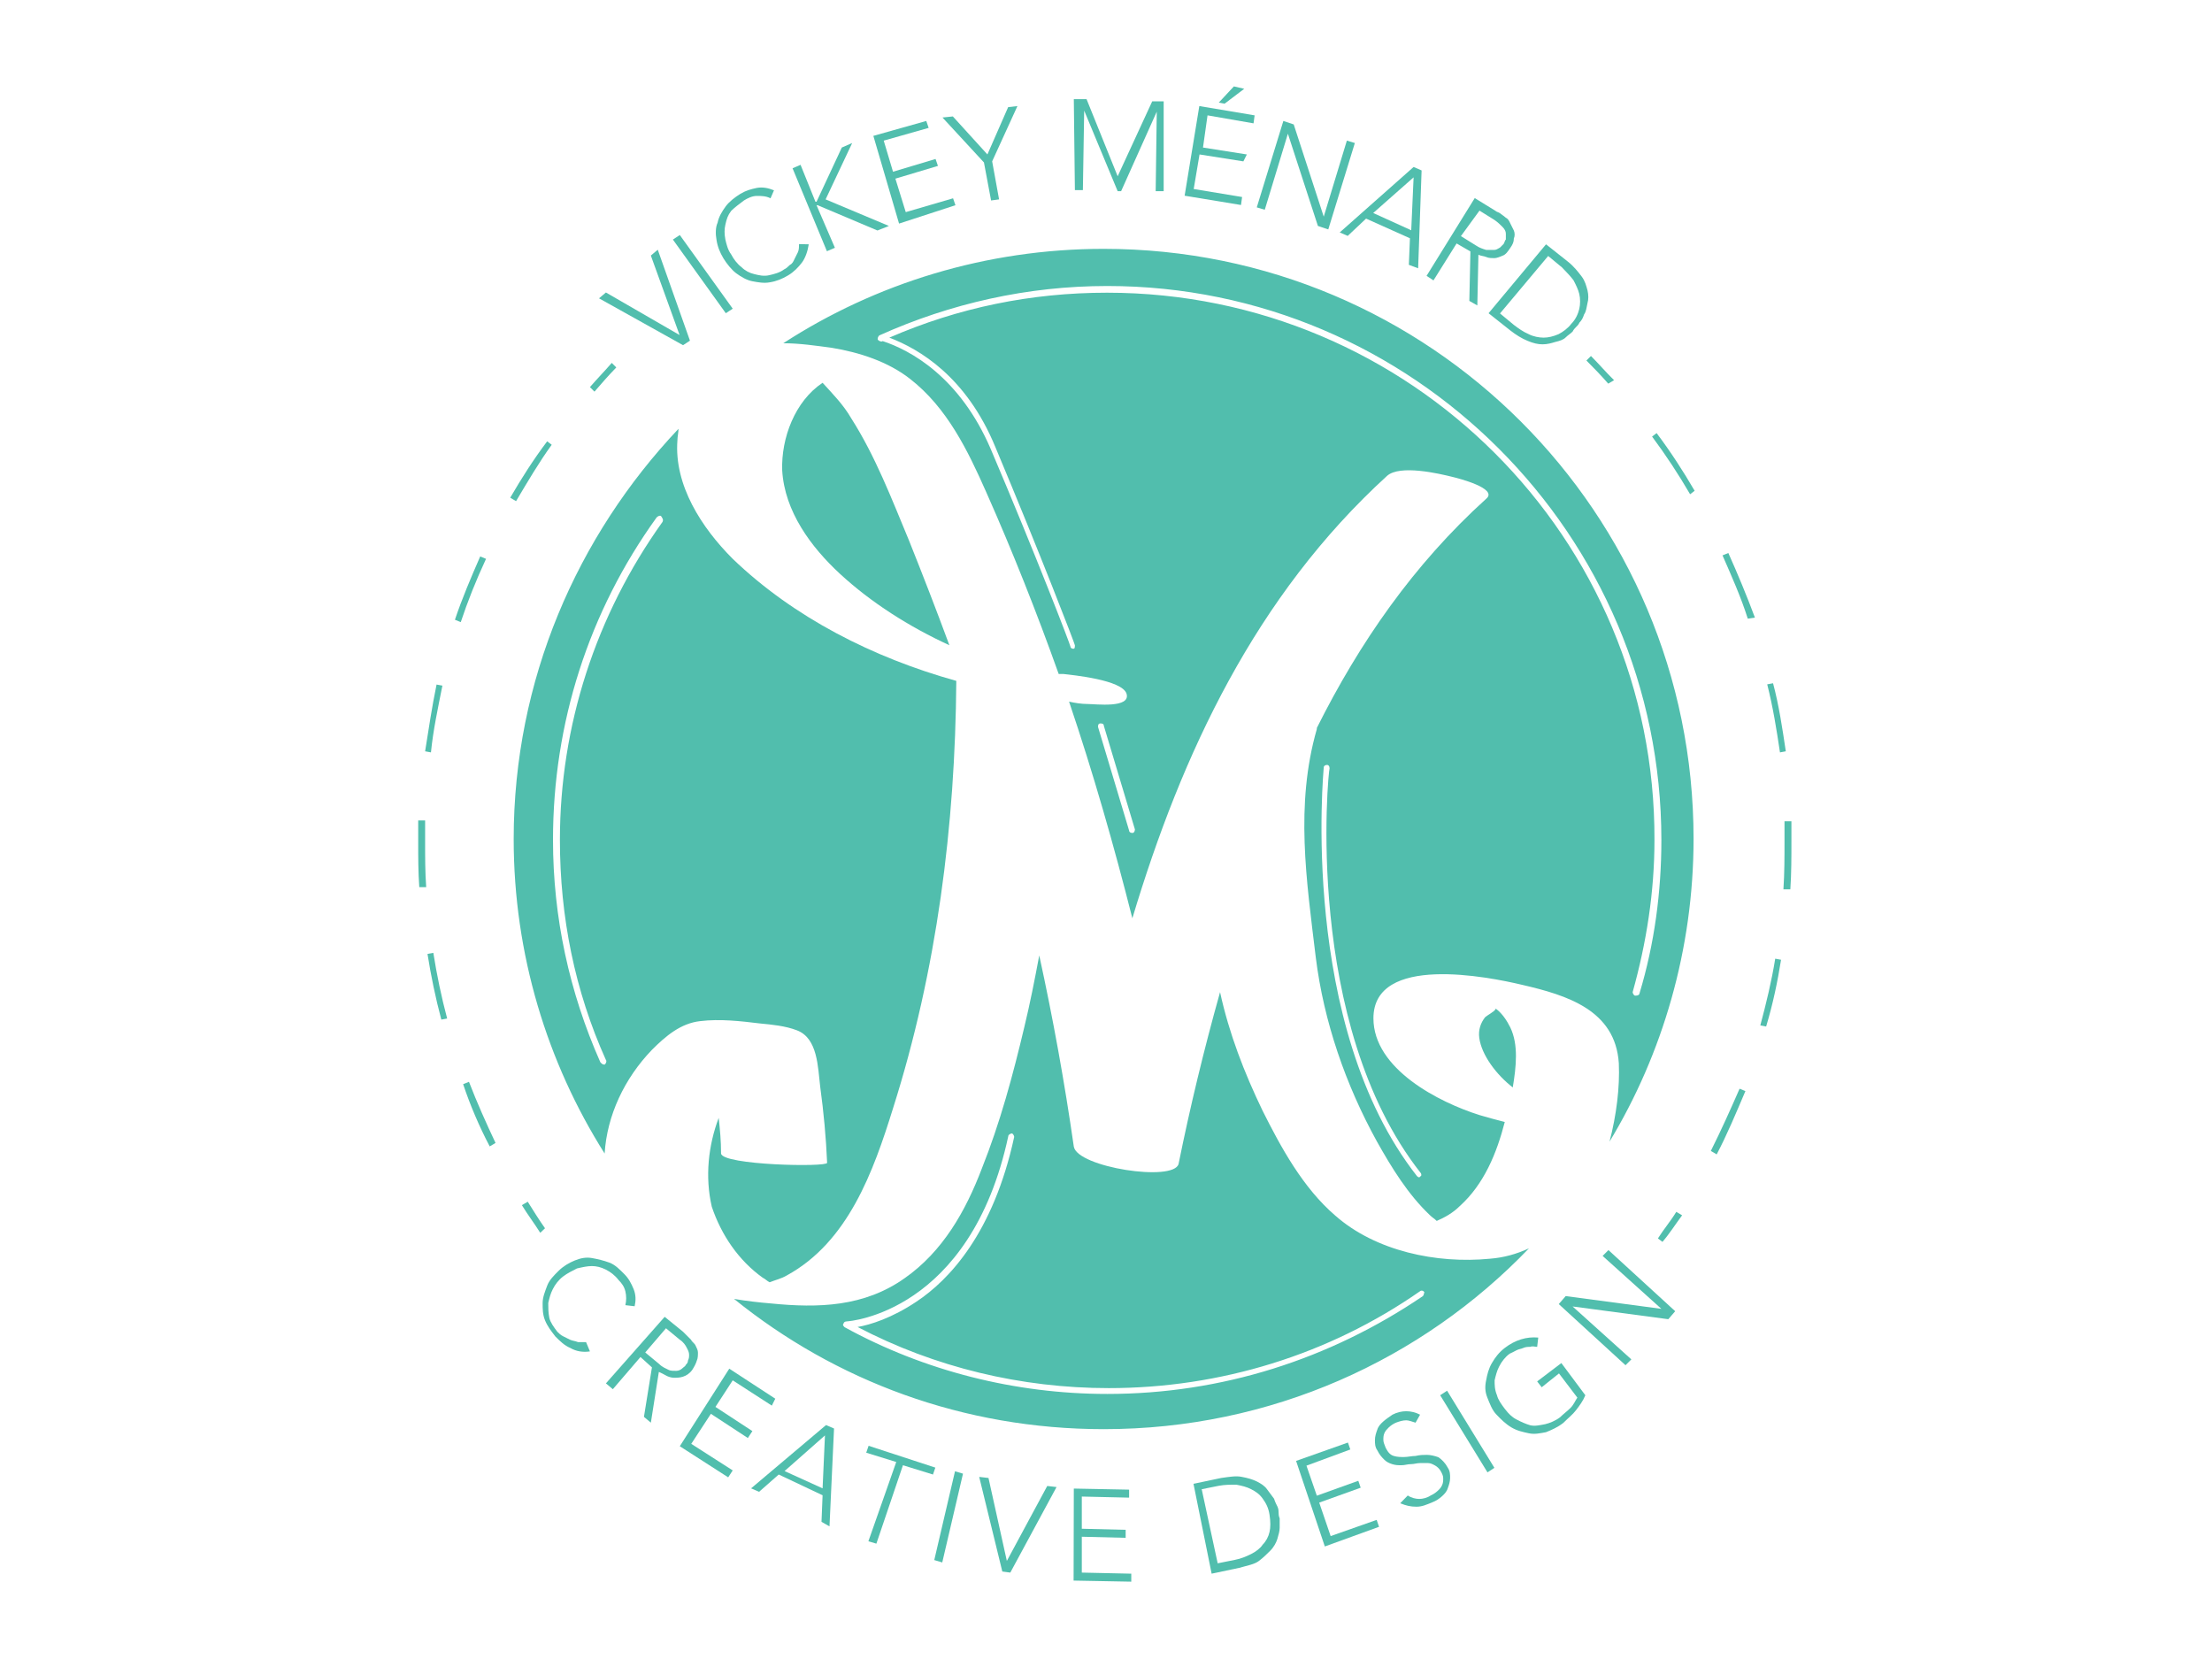
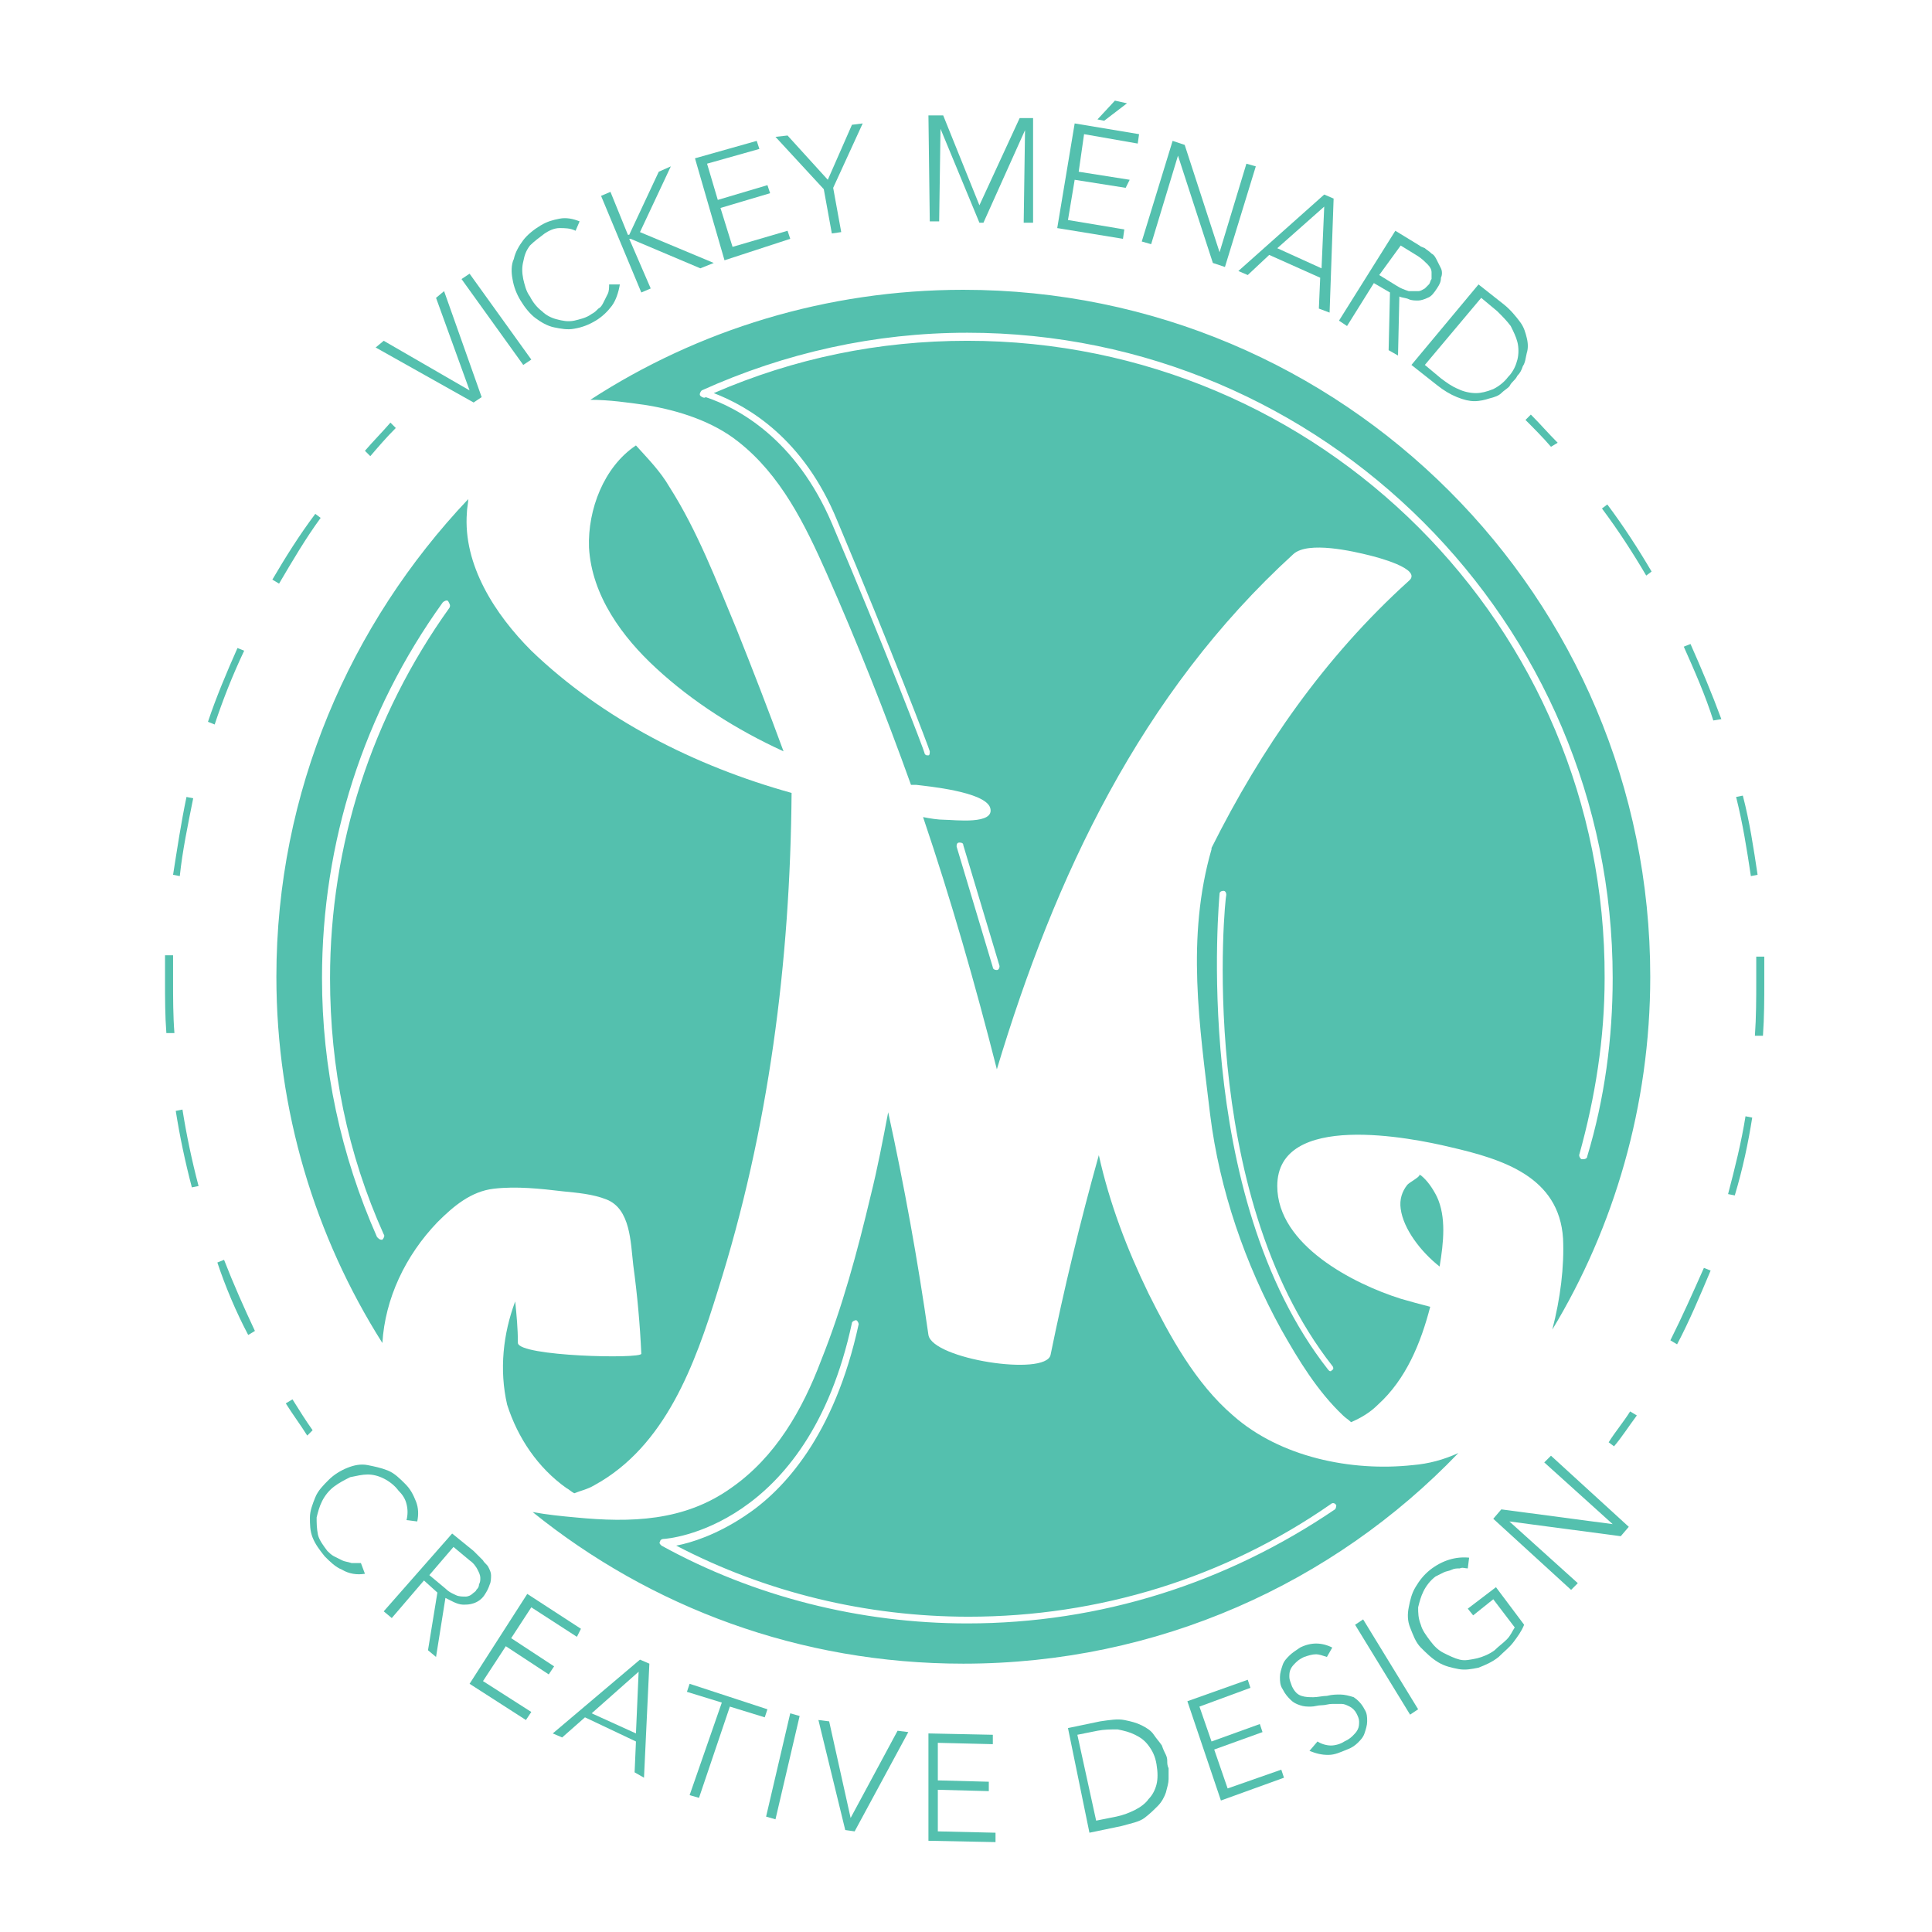
- <svg xmlns="http://www.w3.org/2000/svg" version="1.1" id="Layer_1" x="0px" y="0px" viewBox="0 0 1024 768" enable-background="new 0 0 1024 768" xml:space="preserve">
+ <svg xmlns="http://www.w3.org/2000/svg" version="1.1" id="Layer_1" x="0px" y="0px" viewBox="0 0 144 144" enable-background="new 0 0 144 144" xml:space="preserve">
  <g>
-     <path fill="#51BEAD" d="M784,388.3c0-150.9-122.1-273.1-273.1-273.1c-54.4,0-105.6,16-148.3,43.7c7.5,0,14.9,1.1,22.4,2.1   c12.8,2.1,26.1,6.4,36.3,14.4c17.1,13.3,26.7,33.1,35.2,52.3c12.3,27.7,23.5,56,33.6,84.3c0.5,0,1.6,0,2.1,0   c4.3,0.5,27.2,2.7,29.3,9.1c2.1,6.9-14.4,4.8-18.1,4.8c-2.7,0-5.9-0.5-8.5-1.1c11.2,33.1,20.8,66.7,29.3,100.3   c22.9-76.3,57.1-149.3,117.9-204.8c5.9-5.3,24-1.1,30.4,0.5c2.1,0.5,21.3,5.3,15.5,10.1c-33.6,30.4-58.7,66.7-78.4,106.1v0.5   c-10.1,35.2-4.8,69.9-0.5,105.6c3.7,29.9,13.9,59.2,28.3,85.3c6.9,12.3,14.4,24.5,24.5,34.1c1.1,1.1,2.1,1.6,3.2,2.7   c3.7-1.6,7.5-3.7,10.7-6.9c11.2-10.1,17.1-24.5,20.8-38.9c-4.3-1.1-8-2.1-11.7-3.2c-18.7-5.9-49.1-21.3-49.1-44.8   c0-29.9,53.3-19.2,68.8-15.5c20.8,4.8,43.2,11.7,44.8,36.3c0.5,11.2-1.1,24-4.3,36.3C769.6,488,784,439.5,784,388.3z M657.6,542.9   c0.5,0.5,0.5,1.6,0,1.6l-0.5,0.5c-0.5,0-0.5,0-1.1-0.5c-54.9-69.9-43.2-188.3-43.2-189.3c0-0.5,0.5-1.1,1.6-1.1   c0.5,0,1.1,0.5,1.1,1.6C614.9,356.8,603.2,473.6,657.6,542.9z M524.3,385.6C524.3,385.6,523.7,385.6,524.3,385.6   c-1.1,0-1.6-0.5-1.6-1.1l-14.4-48c0-0.5,0-1.6,1.1-1.6c0.5,0,1.6,0,1.6,1.1l14.4,48C525.3,385.1,524.8,385.6,524.3,385.6z    M512.5,135.5c-35.2,0-68.8,6.9-100.8,20.8c13.9,5.3,35.7,18.1,49.1,50.7c21.3,50.7,36.8,91.2,36.8,91.7s0,1.6-0.5,1.6h-0.5   c-0.5,0-1.1-0.5-1.1-1.1S480,258.1,458.7,208c-14.4-33.6-37.3-45.9-50.1-50.1l0,0c-0.5,0.5-1.6,0-2.1-0.5c-0.5-0.5,0-1.6,0.5-2.1   c33.1-14.9,68.8-22.9,105.6-22.9c141.3,0,256.5,115.2,256.5,256.5c0,24-3.2,48-10.1,70.9c0,0.5-0.5,1.1-1.6,1.1h-0.5   c-0.5,0-1.1-1.1-1.1-1.6c6.4-22.9,10.1-46.4,10.1-70.4C766.4,249.1,652.8,135.5,512.5,135.5z" />
-     <path fill="#51BEAD" d="M353.1,591.5c1.1,0.5,2.1,1.6,3.2,2.1c2.7-1.1,5.3-1.6,8-3.2c28.3-15.5,40-48,49.1-77.3   c20.3-64,28.8-130.7,29.3-197.9c-38.4-10.7-75.2-29.3-103.5-56.5c-14.4-14.4-27.2-34.1-25.6-54.9c0-1.6,0.5-3.7,0.5-5.3   c-46.9,49.6-76.3,116.3-76.3,189.9c0,53.3,15.5,103.5,42.1,145.6c1.1-17.6,9.1-34.7,21.9-48c6.4-6.4,13.3-12.3,22.4-13.3   c9.1-1.1,18.7,0,27.7,1.1c5.3,0.5,11.7,1.1,17.1,3.2c9.6,3.7,9.6,17.1,10.7,26.1c1.6,11.7,2.7,23.5,3.2,35.2   c0,2.1-48.5,1.1-49.1-4.3c0-5.9-0.5-11.2-1.1-16.5c-4.8,12.8-6.4,27.2-3.2,41.1C333.9,571.7,341.9,583.5,353.1,591.5z M306.7,241.6   c-30.9,43.2-47.5,94.4-47.5,147.2c0,35.7,6.9,69.9,21.3,101.9c0.5,0.5,0,1.6-0.5,2.1h-0.5c-0.5,0-1.1-0.5-1.6-1.1   c-14.4-32.5-21.9-67.2-21.9-102.9c0-53.9,16.5-105.6,48-149.3c0.5-0.5,1.6-1.1,2.1-0.5C306.7,240,307.2,240.5,306.7,241.6z" />
-     <path fill="#51BEAD" d="M692.8,467.2c-0.5,0-0.5-0.5-0.5-0.5l0,0c0,0,0,0,0,0.5c-0.5,1.1-3.7,2.7-4.8,3.7c-2.1,2.7-3.2,5.9-2.7,9.6   c1.1,8,8,17.1,15.5,22.9c1.6-9.6,2.7-19.7-1.1-27.7C697.6,472.5,695.5,469.3,692.8,467.2z" />
-     <path fill="#51BEAD" d="M388.8,265.6c14.4,13.3,32,24.5,50.7,33.1c-5.9-16-12.3-32.5-18.7-48.5c-8-19.2-15.5-38.9-26.7-56.5   c-3.7-6.4-8.5-11.2-13.3-16.5c-12.8,8.5-19.2,25.6-18.7,40.5C363.2,236.8,375.5,253.3,388.8,265.6z" />
-     <path fill="#51BEAD" d="M618.1,562.7c-14.9-12.8-25.1-31.5-33.6-48.5c-8.5-17.6-15.5-35.7-19.7-54.9c-7.5,26.7-13.9,53.3-19.2,79.5   c-2.1,8.5-46.9,1.6-48.5-8c-4.3-29.9-9.6-59.2-16-88.5c-2.1,11.2-4.3,22.4-6.9,33.1c-5.3,22.4-11.2,44.3-19.7,65.6   c-7.5,19.7-18.1,38.4-35.7,50.7c-18.7,13.3-40,13.9-61.9,11.7c-5.9-0.5-11.2-1.1-17.1-2.1c46.9,37.9,106.1,60.3,171.2,60.3   c77.3,0,147.2-32,196.8-83.7c-5.9,2.7-11.7,4.3-18.1,4.8C665.1,585.1,636.8,579.2,618.1,562.7z M658.7,600   c-43.2,29.3-93.3,45.3-146.1,45.3c-42.7,0-84.8-10.7-121.6-30.9c-0.5-0.5-1.1-1.1-0.5-1.6c0-0.5,0.5-1.1,1.6-1.1   c0.5,0,57.1-3.7,74.7-85.9c0-0.5,1.1-1.1,1.6-1.1s1.1,1.1,1.1,1.6c-9.6,44.3-29.9,66.1-45.3,76.3c-11.2,7.5-21.3,10.7-27.2,11.7   c35.7,18.7,75.7,28.3,116.3,28.3c51.7,0,101.9-15.5,144-44.8c0.5-0.5,1.6-0.5,2.1,0.5C659.2,598.4,659.2,599.5,658.7,600z" />
+     <path fill="#54C0AE" d="M123,72.8c0-28.3-22.9-51.2-51.2-51.2c-10.2,0-19.8,3-27.8,8.2c1.4,0,2.8,0.2,4.2,0.4   c2.4,0.4,4.9,1.2,6.8,2.7c3.2,2.5,5,6.2,6.6,9.8c2.3,5.2,4.4,10.5,6.3,15.8c0.1,0,0.3,0,0.4,0c0.8,0.1,5.1,0.5,5.5,1.7   c0.4,1.3-2.7,0.9-3.4,0.9c-0.5,0-1.1-0.1-1.6-0.2c2.1,6.2,3.9,12.5,5.5,18.8C78.6,65.4,85,51.7,96.4,41.3c1.1-1,4.5-0.2,5.7,0.1   c0.4,0.1,4,1,2.9,1.9c-6.3,5.7-11,12.5-14.7,19.9c0,0,0,0.1,0,0.1c-1.9,6.6-0.9,13.1-0.1,19.8c0.7,5.6,2.6,11.1,5.3,16   c1.3,2.3,2.7,4.6,4.6,6.4c0.2,0.2,0.4,0.3,0.6,0.5c0.7-0.3,1.4-0.7,2-1.3c2.1-1.9,3.2-4.6,3.9-7.3c-0.8-0.2-1.5-0.4-2.2-0.6   c-3.5-1.1-9.2-4-9.2-8.4c0-5.6,10-3.6,12.9-2.9c3.9,0.9,8.1,2.2,8.4,6.8c0.1,2.1-0.2,4.5-0.8,6.8C120.3,91.5,123,82.4,123,72.8z    M99.3,101.8c0.1,0.1,0.1,0.3,0,0.3c0,0-0.1,0.1-0.1,0.1c-0.1,0-0.1,0-0.2-0.1C88.7,89,90.9,66.8,90.9,66.6c0-0.1,0.1-0.2,0.3-0.2   c0.1,0,0.2,0.1,0.2,0.3C91.3,66.9,89.1,88.8,99.3,101.8z M74.3,72.3C74.3,72.3,74.2,72.3,74.3,72.3c-0.2,0-0.3-0.1-0.3-0.2l-2.7-9   c0-0.1,0-0.3,0.2-0.3c0.1,0,0.3,0,0.3,0.2l2.7,9C74.5,72.2,74.4,72.3,74.3,72.3z M72.1,25.4c-6.6,0-12.9,1.3-18.9,3.9   c2.6,1,6.7,3.4,9.2,9.5c4,9.5,6.9,17.1,6.9,17.2c0,0.1,0,0.3-0.1,0.3c0,0-0.1,0-0.1,0c-0.1,0-0.2-0.1-0.2-0.2   c0-0.1-2.9-7.7-6.9-17.1c-2.7-6.3-7-8.6-9.4-9.4c0,0,0,0,0,0c-0.1,0.1-0.3,0-0.4-0.1c-0.1-0.1,0-0.3,0.1-0.4   c6.2-2.8,12.9-4.3,19.8-4.3c26.5,0,48.1,21.6,48.1,48.1c0,4.5-0.6,9-1.9,13.3c0,0.1-0.1,0.2-0.3,0.2c0,0-0.1,0-0.1,0   c-0.1,0-0.2-0.2-0.2-0.3c1.2-4.3,1.9-8.7,1.9-13.2C119.7,46.7,98.4,25.4,72.1,25.4z" />
+     <path fill="#54C0AE" d="M42.2,110.9c0.2,0.1,0.4,0.3,0.6,0.4c0.5-0.2,1-0.3,1.5-0.6c5.3-2.9,7.5-9,9.2-14.5   c3.8-12,5.4-24.5,5.5-37.1c-7.2-2-14.1-5.5-19.4-10.6c-2.7-2.7-5.1-6.4-4.8-10.3c0-0.3,0.1-0.7,0.1-1C26.1,46.5,20.6,59,20.6,72.8   c0,10,2.9,19.4,7.9,27.3c0.2-3.3,1.7-6.5,4.1-9c1.2-1.2,2.5-2.3,4.2-2.5c1.7-0.2,3.5,0,5.2,0.2c1,0.1,2.2,0.2,3.2,0.6   c1.8,0.7,1.8,3.2,2,4.9c0.3,2.2,0.5,4.4,0.6,6.6c0,0.4-9.1,0.2-9.2-0.8c0-1.1-0.1-2.1-0.2-3.1c-0.9,2.4-1.2,5.1-0.6,7.7   C38.6,107.2,40.1,109.4,42.2,110.9z M33.5,45.3c-5.8,8.1-8.9,17.7-8.9,27.6c0,6.7,1.3,13.1,4,19.1c0.1,0.1,0,0.3-0.1,0.4   c0,0-0.1,0-0.1,0c-0.1,0-0.2-0.1-0.3-0.2c-2.7-6.1-4.1-12.6-4.1-19.3c0-10.1,3.1-19.8,9-28c0.1-0.1,0.3-0.2,0.4-0.1   C33.5,45,33.6,45.1,33.5,45.3z" />
+     <path fill="#54C0AE" d="M105.9,87.6c-0.1,0-0.1-0.1-0.1-0.1c0,0,0,0,0,0c0,0,0,0,0,0.1c-0.1,0.2-0.7,0.5-0.9,0.7   c-0.4,0.5-0.6,1.1-0.5,1.8c0.2,1.5,1.5,3.2,2.9,4.3c0.3-1.8,0.5-3.7-0.2-5.2C106.8,88.6,106.4,88,105.9,87.6z" />
+     <path fill="#54C0AE" d="M48.9,49.8c2.7,2.5,6,4.6,9.5,6.2c-1.1-3-2.3-6.1-3.5-9.1c-1.5-3.6-2.9-7.3-5-10.6   c-0.7-1.2-1.6-2.1-2.5-3.1c-2.4,1.6-3.6,4.8-3.5,7.6C44.1,44.4,46.4,47.5,48.9,49.8z" />
+     <path fill="#54C0AE" d="M91.9,105.5c-2.8-2.4-4.7-5.9-6.3-9.1c-1.6-3.3-2.9-6.7-3.7-10.3c-1.4,5-2.6,10-3.6,14.9   c-0.4,1.6-8.8,0.3-9.1-1.5c-0.8-5.6-1.8-11.1-3-16.6c-0.4,2.1-0.8,4.2-1.3,6.2c-1,4.2-2.1,8.3-3.7,12.3c-1.4,3.7-3.4,7.2-6.7,9.5   c-3.5,2.5-7.5,2.6-11.6,2.2c-1.1-0.1-2.1-0.2-3.2-0.4c8.8,7.1,19.9,11.3,32.1,11.3c14.5,0,27.6-6,36.9-15.7   c-1.1,0.5-2.2,0.8-3.4,0.9C100.7,109.7,95.4,108.6,91.9,105.5z M99.5,112.5C91.4,118,82,121,72.1,121c-8,0-15.9-2-22.8-5.8   c-0.1-0.1-0.2-0.2-0.1-0.3c0-0.1,0.1-0.2,0.3-0.2c0.1,0,10.7-0.7,14-16.1c0-0.1,0.2-0.2,0.3-0.2c0.1,0,0.2,0.2,0.2,0.3   c-1.8,8.3-5.6,12.4-8.5,14.3c-2.1,1.4-4,2-5.1,2.2c6.7,3.5,14.2,5.3,21.8,5.3c9.7,0,19.1-2.9,27-8.4c0.1-0.1,0.3-0.1,0.4,0.1   C99.6,112.2,99.6,112.4,99.5,112.5z" />
  </g>
  <g>
-     <path fill="#51BEAD" d="M273.1,625.6c-3.2,0.5-6.4,0-9.1-1.6c-2.7-1.1-4.8-3.2-6.9-5.3c-2.1-2.7-3.7-4.8-4.8-7.5s-1.1-5.3-1.1-8   s1.1-5.3,2.1-8s3.2-4.8,5.3-6.9s4.8-3.7,7.5-4.8c2.7-1.1,5.3-1.6,8-1.1c2.7,0.5,5.3,1.1,8,2.1s4.8,3.2,6.9,5.3   c2.1,2.1,3.2,4.3,4.3,6.9c1.1,2.7,1.1,5.3,0.5,8l-4.3-0.5c0.5-2.1,0.5-4.3,0-6.4c-0.5-2.1-1.6-3.7-3.2-5.3   c-1.6-2.1-3.7-3.7-5.9-4.8s-4.3-1.6-6.4-1.6s-4.3,0.5-6.9,1.1c-2.1,1.1-4.3,2.1-6.4,3.7s-3.7,3.7-4.8,5.9c-1.1,2.1-1.6,4.3-2.1,6.4   c0,2.1,0,4.3,0.5,6.9c0.5,2.1,2.1,4.3,3.7,6.4c0.5,0.5,1.6,1.6,2.7,2.1c1.1,0.5,2.1,1.1,3.2,1.6c1.1,0.5,2.1,0.5,3.7,1.1   c1.1,0,2.7,0,3.7,0L273.1,625.6z" />
-     <path fill="#51BEAD" d="M307.7,609.6l8.5,6.9c0.5,0.5,1.1,1.1,1.6,1.6c0.5,0.5,1.6,1.6,2.1,2.1c0.5,1.1,1.6,1.6,2.1,2.7   c0.5,1.1,1.1,2.1,1.1,3.2s0,2.7-0.5,3.7c-0.5,1.6-1.1,2.7-2.1,4.3c-1.1,1.6-2.7,2.7-4.3,3.2s-2.7,0.5-4.3,0.5   c-1.1,0-2.7-0.5-3.7-1.1s-2.1-1.1-3.2-1.6l-3.7,23.5l-3.2-2.7l3.7-22.9l-5.3-4.8l-12.8,14.9l-3.2-2.7L307.7,609.6z M298.7,626.1   l6.4,5.3c1.6,1.6,3.2,2.1,4.3,2.7s2.7,0.5,3.7,0.5s2.1-0.5,2.7-1.1s1.6-1.1,1.6-1.6c0.5-0.5,1.1-1.1,1.1-2.1   c0.5-1.1,0.5-1.6,0.5-2.7s-0.5-2.1-1.1-3.2c-0.5-1.1-1.6-2.7-3.2-3.7l-6.4-5.3L298.7,626.1z" />
-     <path fill="#51BEAD" d="M337.6,633.6l21.3,13.9l-1.6,3.2l-18.1-11.7l-8,12.3l17.1,11.2l-2.1,3.2l-17.1-11.2l-9.1,13.9l19.2,12.3   l-2.1,3.2l-22.4-14.4L337.6,633.6z" />
-     <path fill="#51BEAD" d="M382.4,659.7l3.7,1.6l-2.1,45.3l-3.7-2.1l0.5-12.3l-20.3-9.6l-9.1,8l-3.7-1.6L382.4,659.7z M381.9,664.5   l-18.7,16.5l17.6,8L381.9,664.5z" />
-     <path fill="#51BEAD" d="M414.9,676.8l-13.9-4.3l1.1-3.2l30.9,10.1l-1.1,3.2l-13.9-4.3l-12.3,36.3l-3.7-1.1L414.9,676.8z" />
-     <path fill="#51BEAD" d="M442.1,681.1l3.7,1.1l-9.6,41.1l-3.7-1.1L442.1,681.1z" />
-     <path fill="#51BEAD" d="M453.3,683.7l4.3,0.5l8.5,38.4l18.7-34.7l4.3,0.5L467.7,728l-3.7-0.5L453.3,683.7z" />
-     <path fill="#51BEAD" d="M497.1,689.1l25.6,0.5v3.7l-21.9-0.5v14.9l20.3,0.5v3.7l-20.3-0.5V728l22.9,0.5v3.7l-26.7-0.5L497.1,689.1z   " />
-     <path fill="#51BEAD" d="M552.5,686.9l12.8-2.7c3.7-0.5,6.9-1.1,9.6-0.5c2.7,0.5,4.8,1.1,6.9,2.1c2.1,1.1,3.7,2.1,4.8,3.7   c1.1,1.6,2.1,2.7,3.2,4.3c0.5,1.6,1.1,2.7,1.6,3.7c0.5,1.1,0.5,2.1,0.5,2.7c0,0.5,0,1.6,0.5,2.7c0,1.1,0,2.7,0,4.3   c0,1.6-0.5,3.2-1.1,5.3c-0.5,1.6-1.6,3.7-3.2,5.3s-3.2,3.2-5.3,4.8c-2.1,1.6-5.3,2.1-9.1,3.2l-12.8,2.7L552.5,686.9z M563.7,723.7   l8-1.6c2.7-0.5,5.3-1.6,7.5-2.7s4.3-2.7,5.3-4.3c1.6-1.6,2.7-3.7,3.2-5.9c0.5-2.1,0.5-4.8,0-8c-0.5-3.2-1.6-5.3-3.2-7.5   s-3.2-3.2-5.3-4.3s-4.3-1.6-6.9-2.1c-2.7,0-5.3,0-8,0.5l-8,1.6L563.7,723.7z" />
-     <path fill="#51BEAD" d="M600,676.3l24-8.5l1.1,3.2l-20.3,7.5l4.8,13.9l19.2-6.9l1.1,3.2l-19.2,6.9l5.3,15.5l21.3-7.5l1.1,3.2   l-25.1,9.1L600,676.3z" />
-     <path fill="#51BEAD" d="M651.7,692.3c1.6,1.1,3.7,1.6,5.3,1.6c1.6,0,3.7-0.5,5.3-1.6c1.1-0.5,2.1-1.1,3.2-2.1s1.6-1.6,2.1-2.7   s0.5-2.1,0.5-3.2c0-1.1-0.5-2.1-1.1-3.2s-1.6-2.1-2.7-2.7s-2.1-1.1-3.2-1.1s-2.7,0-3.7,0c-1.6,0-2.7,0.5-4.3,0.5   c-1.6,0-2.7,0.5-4.3,0.5c-1.6,0-2.7,0-4.3-0.5s-2.7-1.1-3.7-2.1s-2.1-2.1-3.2-4.3c-1.1-1.6-1.1-3.2-1.1-4.8s0.5-3.2,1.1-4.8   c0.5-1.6,1.6-2.7,2.7-3.7s2.7-2.1,4.3-3.2c2.1-1.1,4.3-1.6,6.4-1.6c2.1,0,4.3,0.5,6.4,1.6l-2.1,3.7c-1.6-0.5-3.2-1.1-4.3-1.1   c-1.6,0-3.2,0.5-4.8,1.1c-1.1,0.5-2.1,1.1-3.2,2.1c-1.1,1.1-1.6,1.6-2.1,2.7s-0.5,2.1-0.5,3.2s0.5,2.1,1.1,3.7   c1.1,2.1,2.1,3.2,3.7,3.7c1.6,0.5,3.2,0.5,4.8,0.5c1.6,0,3.7-0.5,5.3-0.5c2.1-0.5,3.7-0.5,5.3-0.5c1.6,0,3.7,0.5,5.3,1.1   c1.6,1.1,3.2,2.7,4.3,4.8c1.1,1.6,1.1,3.2,1.1,4.8c0,1.6-0.5,3.2-1.1,4.8c-0.5,1.6-1.6,2.7-2.7,3.7s-2.7,2.1-4.3,2.7   c-2.7,1.1-4.8,2.1-7.5,2.1s-4.8-0.5-7.5-1.6L651.7,692.3z" />
-     <path fill="#51BEAD" d="M666.7,645.9l3.2-2.1l21.9,35.7l-3.2,2.1L666.7,645.9z" />
-     <path fill="#51BEAD" d="M733.9,645.9c-1.1,2.7-2.7,4.8-4.3,6.9c-1.6,2.1-3.7,3.7-5.9,5.9c-2.7,2.1-5.3,3.2-8,4.3   c-2.7,0.5-5.3,1.1-8,0.5s-5.3-1.1-8-2.7c-2.7-1.6-4.8-3.7-6.9-5.9c-2.1-2.1-3.2-5.3-4.3-8c-1.1-2.7-1.1-5.3-0.5-8   c0.5-2.7,1.1-5.3,2.7-8c1.6-2.7,3.2-4.8,5.9-6.9c4.8-3.7,10.1-5.3,15.5-4.8l-0.5,4.3c-1.1,0-2.1-0.5-3.2,0c-1.1,0-2.1,0-3.2,0.5   s-2.1,0.5-3.2,1.1s-2.1,1.1-3.2,1.6c-2.1,1.6-3.7,3.7-4.8,5.9c-1.1,2.1-1.6,4.3-2.1,6.4c0,2.1,0,4.3,1.1,6.9   c0.5,2.1,2.1,4.3,3.7,6.4c1.6,2.1,3.2,3.7,5.3,4.8s4.3,2.1,6.4,2.7c2.1,0.5,4.3,0,6.9-0.5c2.1-0.5,4.8-1.6,6.9-3.2   c1.6-1.6,3.2-2.7,4.8-4.3c1.6-1.6,2.1-3.2,3.2-4.8l-8.5-11.2l-8,6.4l-2.1-2.7l11.2-8.5L733.9,645.9z" />
-     <path fill="#51BEAD" d="M721.6,603.7l3.2-3.7l44.3,5.9l0,0l-27.2-24.5l2.7-2.7l30.9,28.3l-3.2,3.7l-44.3-5.9l0,0l27.2,24.5   l-2.7,2.7L721.6,603.7z" />
+     <path fill="#54C0AE" d="M27.2,117.3c-0.6,0.1-1.2,0-1.7-0.3c-0.5-0.2-0.9-0.6-1.3-1c-0.4-0.5-0.7-0.9-0.9-1.4   c-0.2-0.5-0.2-1-0.2-1.5c0-0.5,0.2-1,0.4-1.5c0.2-0.5,0.6-0.9,1-1.3s0.9-0.7,1.4-0.9s1-0.3,1.5-0.2s1,0.2,1.5,0.4   c0.5,0.2,0.9,0.6,1.3,1c0.4,0.4,0.6,0.8,0.8,1.3c0.2,0.5,0.2,1,0.1,1.5l-0.8-0.1c0.1-0.4,0.1-0.8,0-1.2s-0.3-0.7-0.6-1   c-0.3-0.4-0.7-0.7-1.1-0.9c-0.4-0.2-0.8-0.3-1.2-0.3c-0.4,0-0.8,0.1-1.3,0.2c-0.4,0.2-0.8,0.4-1.2,0.7c-0.4,0.3-0.7,0.7-0.9,1.1   c-0.2,0.4-0.3,0.8-0.4,1.2c0,0.4,0,0.8,0.1,1.3c0.1,0.4,0.4,0.8,0.7,1.2c0.1,0.1,0.3,0.3,0.5,0.4c0.2,0.1,0.4,0.2,0.6,0.3   c0.2,0.1,0.4,0.1,0.7,0.2c0.2,0,0.5,0,0.7,0L27.2,117.3z" />
+     <path fill="#54C0AE" d="M33.7,114.3l1.6,1.3c0.1,0.1,0.2,0.2,0.3,0.3c0.1,0.1,0.3,0.3,0.4,0.4c0.1,0.2,0.3,0.3,0.4,0.5   c0.1,0.2,0.2,0.4,0.2,0.6c0,0.2,0,0.5-0.1,0.7c-0.1,0.3-0.2,0.5-0.4,0.8c-0.2,0.3-0.5,0.5-0.8,0.6c-0.3,0.1-0.5,0.1-0.8,0.1   c-0.2,0-0.5-0.1-0.7-0.2c-0.2-0.1-0.4-0.2-0.6-0.3l-0.7,4.4l-0.6-0.5l0.7-4.3l-1-0.9l-2.4,2.8l-0.6-0.5L33.7,114.3z M32,117.4   l1.2,1c0.3,0.3,0.6,0.4,0.8,0.5c0.2,0.1,0.5,0.1,0.7,0.1c0.2,0,0.4-0.1,0.5-0.2c0.1-0.1,0.3-0.2,0.3-0.3c0.1-0.1,0.2-0.2,0.2-0.4   c0.1-0.2,0.1-0.3,0.1-0.5s-0.1-0.4-0.2-0.6c-0.1-0.2-0.3-0.5-0.6-0.7l-1.2-1L32,117.4z" />
+     <path fill="#54C0AE" d="M39.3,118.8l4,2.6L43,122l-3.4-2.2l-1.5,2.3l3.2,2.1l-0.4,0.6l-3.2-2.1l-1.7,2.6l3.6,2.3l-0.4,0.6l-4.2-2.7   L39.3,118.8z" />
+     <path fill="#54C0AE" d="M47.7,123.7l0.7,0.3l-0.4,8.5l-0.7-0.4l0.1-2.3l-3.8-1.8l-1.7,1.5l-0.7-0.3L47.7,123.7z M47.6,124.6   l-3.5,3.1l3.3,1.5L47.6,124.6z" />
+     <path fill="#54C0AE" d="M53.8,126.9l-2.6-0.8l0.2-0.6l5.8,1.9L57,128l-2.6-0.8l-2.3,6.8l-0.7-0.2L53.8,126.9z" />
+     <path fill="#54C0AE" d="M58.9,127.7l0.7,0.2l-1.8,7.7l-0.7-0.2L58.9,127.7z" />
+     <path fill="#54C0AE" d="M61,128.2l0.8,0.1l1.6,7.2l3.5-6.5l0.8,0.1l-4,7.4l-0.7-0.1L61,128.2z" />
+     <path fill="#54C0AE" d="M69.2,129.2l4.8,0.1l0,0.7l-4.1-0.1l0,2.8l3.8,0.1l0,0.7l-3.8-0.1l0,3.1l4.3,0.1l0,0.7l-5-0.1L69.2,129.2z" />
+     <path fill="#54C0AE" d="M79.6,128.8l2.4-0.5c0.7-0.1,1.3-0.2,1.8-0.1c0.5,0.1,0.9,0.2,1.3,0.4c0.4,0.2,0.7,0.4,0.9,0.7   c0.2,0.3,0.4,0.5,0.6,0.8c0.1,0.3,0.2,0.5,0.3,0.7c0.1,0.2,0.1,0.4,0.1,0.5c0,0.1,0,0.3,0.1,0.5c0,0.2,0,0.5,0,0.8   c0,0.3-0.1,0.6-0.2,1c-0.1,0.3-0.3,0.7-0.6,1s-0.6,0.6-1,0.9s-1,0.4-1.7,0.6l-2.4,0.5L79.6,128.8z M81.7,135.7l1.5-0.3   c0.5-0.1,1-0.3,1.4-0.5c0.4-0.2,0.8-0.5,1-0.8c0.3-0.3,0.5-0.7,0.6-1.1c0.1-0.4,0.1-0.9,0-1.5c-0.1-0.6-0.3-1-0.6-1.4   s-0.6-0.6-1-0.8c-0.4-0.2-0.8-0.3-1.3-0.4c-0.5,0-1,0-1.5,0.1l-1.5,0.3L81.7,135.7z" />
+     <path fill="#54C0AE" d="M88.5,126.8l4.5-1.6l0.2,0.6l-3.8,1.4l0.9,2.6l3.6-1.3l0.2,0.6l-3.6,1.3l1,2.9l4-1.4l0.2,0.6l-4.7,1.7   L88.5,126.8z" />
+     <path fill="#54C0AE" d="M98.2,129.8c0.3,0.2,0.7,0.3,1,0.3c0.3,0,0.7-0.1,1-0.3c0.2-0.1,0.4-0.2,0.6-0.4c0.2-0.2,0.3-0.3,0.4-0.5   c0.1-0.2,0.1-0.4,0.1-0.6c0-0.2-0.1-0.4-0.2-0.6c-0.1-0.2-0.3-0.4-0.5-0.5c-0.2-0.1-0.4-0.2-0.6-0.2c-0.2,0-0.5,0-0.7,0   c-0.3,0-0.5,0.1-0.8,0.1s-0.5,0.1-0.8,0.1c-0.3,0-0.5,0-0.8-0.1s-0.5-0.2-0.7-0.4c-0.2-0.2-0.4-0.4-0.6-0.8   c-0.2-0.3-0.2-0.6-0.2-0.9c0-0.3,0.1-0.6,0.2-0.9c0.1-0.3,0.3-0.5,0.5-0.7c0.2-0.2,0.5-0.4,0.8-0.6c0.4-0.2,0.8-0.3,1.2-0.3   c0.4,0,0.8,0.1,1.2,0.3l-0.4,0.7c-0.3-0.1-0.6-0.2-0.8-0.2c-0.3,0-0.6,0.1-0.9,0.2c-0.2,0.1-0.4,0.2-0.6,0.4   c-0.2,0.2-0.3,0.3-0.4,0.5c-0.1,0.2-0.1,0.4-0.1,0.6c0,0.2,0.1,0.4,0.2,0.7c0.2,0.4,0.4,0.6,0.7,0.7c0.3,0.1,0.6,0.1,0.9,0.1   c0.3,0,0.7-0.1,1-0.1c0.4-0.1,0.7-0.1,1-0.1c0.3,0,0.7,0.1,1,0.2c0.3,0.2,0.6,0.5,0.8,0.9c0.2,0.3,0.2,0.6,0.2,0.9   c0,0.3-0.1,0.6-0.2,0.9c-0.1,0.3-0.3,0.5-0.5,0.7c-0.2,0.2-0.5,0.4-0.8,0.5c-0.5,0.2-0.9,0.4-1.4,0.4c-0.5,0-0.9-0.1-1.4-0.3   L98.2,129.8z" />
+     <path fill="#54C0AE" d="M101,121.1l0.6-0.4l4.1,6.7l-0.6,0.4L101,121.1z" />
+     <path fill="#54C0AE" d="M113.6,121.1c-0.2,0.5-0.5,0.9-0.8,1.3c-0.3,0.4-0.7,0.7-1.1,1.1c-0.5,0.4-1,0.6-1.5,0.8   c-0.5,0.1-1,0.2-1.5,0.1c-0.5-0.1-1-0.2-1.5-0.5c-0.5-0.3-0.9-0.7-1.3-1.1s-0.6-1-0.8-1.5c-0.2-0.5-0.2-1-0.1-1.5   c0.1-0.5,0.2-1,0.5-1.5c0.3-0.5,0.6-0.9,1.1-1.3c0.9-0.7,1.9-1,2.9-0.9l-0.1,0.8c-0.2,0-0.4-0.1-0.6,0c-0.2,0-0.4,0-0.6,0.1   c-0.2,0.1-0.4,0.1-0.6,0.2c-0.2,0.1-0.4,0.2-0.6,0.3c-0.4,0.3-0.7,0.7-0.9,1.1c-0.2,0.4-0.3,0.8-0.4,1.2c0,0.4,0,0.8,0.2,1.3   c0.1,0.4,0.4,0.8,0.7,1.2c0.3,0.4,0.6,0.7,1,0.9c0.4,0.2,0.8,0.4,1.2,0.5c0.4,0.1,0.8,0,1.3-0.1c0.4-0.1,0.9-0.3,1.3-0.6   c0.3-0.3,0.6-0.5,0.9-0.8c0.3-0.3,0.4-0.6,0.6-0.9l-1.6-2.1l-1.5,1.2l-0.4-0.5l2.1-1.6L113.6,121.1z" />
+     <path fill="#54C0AE" d="M111.3,113.2l0.6-0.7l8.3,1.1l0,0l-5.1-4.6l0.5-0.5l5.8,5.3l-0.6,0.7l-8.3-1.1l0,0l5.1,4.6l-0.5,0.5   L111.3,113.2z" />
  </g>
  <g>
-     <path fill="#51BEAD" d="M277.3,138.1l3.2-2.7l34.1,19.7l-13.3-36.8l3.2-2.7l14.9,42.1l-3.2,2.1L277.3,138.1z" />
-     <path fill="#51BEAD" d="M311.5,110.9l3.2-2.1l24.5,34.1l-3.2,2.1L311.5,110.9z" />
-     <path fill="#51BEAD" d="M374.4,113.1c-0.5,3.2-1.6,6.4-3.2,8.5c-1.6,2.1-3.7,4.3-6.4,5.9s-5.3,2.7-8.5,3.2c-2.7,0.5-5.3,0-8-0.5   s-5.3-2.1-7.5-3.7c-2.1-1.6-4.3-4.3-5.9-6.9c-1.6-2.7-2.7-5.3-3.2-8.5c-0.5-2.7-0.5-5.9,0.5-8c0.5-2.7,2.1-5.3,3.7-7.5   s4.3-4.3,6.9-5.9c2.7-1.6,4.8-2.1,7.5-2.7c2.7-0.5,5.3,0,8,1.1l-1.6,3.7c-2.1-1.1-4.3-1.1-6.4-1.1c-2.1,0-4.3,1.1-5.9,2.1   c-2.1,1.6-4.3,3.2-5.9,4.8c-1.6,2.1-2.1,3.7-2.7,6.4c-0.5,2.1-0.5,4.3,0,6.9c0.5,2.1,1.1,4.8,2.7,6.9c1.1,2.1,2.7,4.3,4.8,5.9   c1.6,1.6,3.7,2.7,5.9,3.2c2.1,0.5,4.3,1.1,6.9,0.5c2.1-0.5,4.8-1.1,6.9-2.7c1.1-0.5,1.6-1.1,2.7-2.1c1.1-0.5,1.6-1.6,2.1-2.7   c0.5-1.1,1.1-2.1,1.6-3.2c0.5-1.1,0.5-2.7,0.5-3.7L374.4,113.1z" />
-     <path fill="#51BEAD" d="M366.9,77.9l3.7-1.6l6.9,17.1h0.5l11.7-25.1l4.8-2.1l-12.3,26.1l29.3,12.3l-5.3,2.1l-27.7-11.7h-0.5   l8.5,19.7l-3.7,1.6L366.9,77.9z" />
-     <path fill="#51BEAD" d="M404.3,62.9l24.5-6.9l1.1,3.2l-20.8,5.9l4.3,14.4l19.7-5.9l1.1,3.2l-19.7,5.9l4.8,15.5l21.9-6.4l1.1,3.2   l-26.1,8.5L404.3,62.9z" />
-     <path fill="#51BEAD" d="M455.5,75.2l-19.2-20.8l4.8-0.5l16,17.6l9.6-21.9l4.3-0.5l-11.7,25.6l3.2,17.6l-3.7,0.5L455.5,75.2z" />
-     <path fill="#51BEAD" d="M497.1,45.9h5.9l14.4,35.7l16-34.7h5.3l0,41.6h-3.7l0.5-36.8l0,0l-16.5,36.8h-1.6l-15.5-37.3l0,0L501.3,88   h-3.7L497.1,45.9z" />
-     <path fill="#51BEAD" d="M555.2,49.1l25.6,4.3l-0.5,3.7l-21.3-3.7l-2.1,14.9l20.3,3.2l-1.6,3.2l-20.3-3.2l-2.7,16l22.4,3.7l-0.5,3.7   l-26.1-4.3L555.2,49.1z M571.2,40l4.8,1.1l-9.1,6.9l-2.7-0.5L571.2,40z" />
-     <path fill="#51BEAD" d="M594.1,56l4.8,1.6l13.9,42.7l0,0l10.7-35.2l3.7,1.1l-12.3,40l-4.8-1.6l-13.9-42.7l0,0l-10.7,35.2l-3.7-1.1   L594.1,56z" />
-     <path fill="#51BEAD" d="M654.4,77.3l3.7,1.6l-1.6,45.3l-4.3-1.6l0.5-12.3l-20.3-9.1l-8.5,8l-3.7-1.6L654.4,77.3z M654.4,82.1   l-18.7,16.5l17.6,8L654.4,82.1z" />
-     <path fill="#51BEAD" d="M682.7,91.7l9.6,5.9c0.5,0.5,1.1,0.5,2.1,1.1c0.5,0.5,1.6,1.1,2.7,2.1c1.1,0.5,1.6,1.6,2.1,2.7   c0.5,1.1,1.1,2.1,1.6,3.2s0.5,2.7,0,3.7c0,1.6-0.5,2.7-1.6,4.3s-2.1,3.2-3.7,3.7c-1.1,0.5-2.7,1.1-3.7,1.1s-2.7,0-3.7-0.5   c-1.1-0.5-2.7-0.5-3.7-1.1l-0.5,23.5l-3.7-2.1l0.5-22.9l-6.4-3.7l-10.7,17.1l-3.2-2.1L682.7,91.7z M676.3,109.3l6.9,4.3   c1.6,1.1,3.2,1.6,4.8,2.1c1.6,0,2.7,0,3.7,0s1.6-0.5,2.7-1.1c0.5-0.5,1.1-1.1,1.6-1.6c0.5-0.5,0.5-1.6,1.1-2.1c0-1.1,0-1.6,0-2.7   c0-1.1-0.5-2.1-1.6-3.2c-1.1-1.1-2.1-2.1-3.7-3.2l-6.9-4.3L676.3,109.3z" />
-     <path fill="#51BEAD" d="M715.7,113.1l10.1,8c2.7,2.1,4.8,4.8,6.4,6.9c1.6,2.1,2.1,4.3,2.7,6.4c0.5,2.1,0.5,4.3,0,5.9   c-0.5,2.1-0.5,3.7-1.6,5.3c-0.5,1.6-1.1,2.7-2.1,3.7c-0.5,1.1-1.1,1.6-1.6,2.1c-0.5,0.5-1.1,1.1-1.6,2.1c-1.1,1.1-2.1,1.6-3.2,2.7   s-2.7,1.6-4.8,2.1c-1.6,0.5-3.7,1.1-5.9,1.1c-2.1,0-4.3-0.5-6.9-1.6c-2.7-1.1-5.3-2.7-8-4.8l-10.1-8L715.7,113.1z M694.4,145.1   l6.4,5.3c2.1,1.6,4.3,3.2,6.9,4.3c2.1,1.1,4.8,1.6,6.9,1.6s4.3-0.5,6.9-1.6c2.1-1.1,4.3-2.7,5.9-4.8c2.1-2.1,3.2-4.8,3.7-6.9   s0.5-4.8,0-6.9s-1.6-4.3-2.7-6.4c-1.6-2.1-3.2-3.7-5.3-5.9l-6.4-5.3L694.4,145.1z" />
+     <path fill="#54C0AE" d="M28,25.9l0.6-0.5l6.4,3.7l-2.5-6.9l0.6-0.5l2.8,7.9L35.3,30L28,25.9z" />
+     <path fill="#54C0AE" d="M34.4,20.8l0.6-0.4l4.6,6.4l-0.6,0.4L34.4,20.8z" />
+     <path fill="#54C0AE" d="M46.2,21.2c-0.1,0.6-0.3,1.2-0.6,1.6s-0.7,0.8-1.2,1.1c-0.5,0.3-1,0.5-1.6,0.6c-0.5,0.1-1,0-1.5-0.1   c-0.5-0.1-1-0.4-1.4-0.7c-0.4-0.3-0.8-0.8-1.1-1.3c-0.3-0.5-0.5-1-0.6-1.6c-0.1-0.5-0.1-1.1,0.1-1.5c0.1-0.5,0.4-1,0.7-1.4   s0.8-0.8,1.3-1.1c0.5-0.3,0.9-0.4,1.4-0.5c0.5-0.1,1,0,1.5,0.2l-0.3,0.7C42.5,17,42.1,17,41.7,17c-0.4,0-0.8,0.2-1.1,0.4   c-0.4,0.3-0.8,0.6-1.1,0.9c-0.3,0.4-0.4,0.7-0.5,1.2c-0.1,0.4-0.1,0.8,0,1.3c0.1,0.4,0.2,0.9,0.5,1.3c0.2,0.4,0.5,0.8,0.9,1.1   c0.3,0.3,0.7,0.5,1.1,0.6c0.4,0.1,0.8,0.2,1.3,0.1c0.4-0.1,0.9-0.2,1.3-0.5c0.2-0.1,0.3-0.2,0.5-0.4c0.2-0.1,0.3-0.3,0.4-0.5   c0.1-0.2,0.2-0.4,0.3-0.6c0.1-0.2,0.1-0.5,0.1-0.7L46.2,21.2z" />
+     <path fill="#54C0AE" d="M44.8,14.6l0.7-0.3l1.3,3.2l0.1,0l2.2-4.7l0.9-0.4l-2.3,4.9l5.5,2.3l-1,0.4L47,17.8l-0.1,0l1.6,3.7   l-0.7,0.3L44.8,14.6z" />
+     <path fill="#54C0AE" d="M51.8,11.8l4.6-1.3l0.2,0.6l-3.9,1.1l0.8,2.7l3.7-1.1l0.2,0.6l-3.7,1.1l0.9,2.9l4.1-1.2l0.2,0.6L54,19.4   L51.8,11.8z" />
+     <path fill="#54C0AE" d="M61.4,14.1l-3.6-3.9l0.9-0.1l3,3.3l1.8-4.1l0.8-0.1L62.1,14l0.6,3.3L62,17.4L61.4,14.1z" />
+     <path fill="#54C0AE" d="M69.2,8.6l1.1,0l2.7,6.7l3-6.5l1,0L77,16.6l-0.7,0l0.1-6.9h0l-3.1,6.9l-0.3,0l-2.9-7l0,0l-0.1,6.9l-0.7,0   L69.2,8.6z" />
+     <path fill="#54C0AE" d="M80.1,9.2l4.8,0.8l-0.1,0.7l-4-0.7l-0.4,2.8l3.8,0.6L83.9,14l-3.8-0.6l-0.5,3l4.2,0.7l-0.1,0.7l-4.9-0.8   L80.1,9.2z M83.1,7.5L84,7.7L82.3,9l-0.5-0.1L83.1,7.5z" />
+     <path fill="#54C0AE" d="M87.4,10.5l0.9,0.3l2.6,8l0,0l2-6.6l0.7,0.2l-2.3,7.5l-0.9-0.3l-2.6-8l0,0l-2,6.6L85.1,18L87.4,10.5z" />
+     <path fill="#54C0AE" d="M98.7,14.5l0.7,0.3l-0.3,8.5L98.3,23l0.1-2.3L94.6,19L93,20.5l-0.7-0.3L98.7,14.5z M98.7,15.4l-3.5,3.1   l3.3,1.5L98.7,15.4z" />
+     <path fill="#54C0AE" d="M104,17.2l1.8,1.1c0.1,0.1,0.2,0.1,0.4,0.2c0.1,0.1,0.3,0.2,0.5,0.4c0.2,0.1,0.3,0.3,0.4,0.5   c0.1,0.2,0.2,0.4,0.3,0.6c0.1,0.2,0.1,0.5,0,0.7c0,0.3-0.1,0.5-0.3,0.8c-0.2,0.3-0.4,0.6-0.7,0.7c-0.2,0.1-0.5,0.2-0.7,0.2   c-0.2,0-0.5,0-0.7-0.1c-0.2-0.1-0.5-0.1-0.7-0.2l-0.1,4.4l-0.7-0.4l0.1-4.3l-1.2-0.7l-2,3.2l-0.6-0.4L104,17.2z M102.8,20.5   l1.3,0.8c0.3,0.2,0.6,0.3,0.9,0.4c0.3,0,0.5,0,0.7,0c0.2,0,0.3-0.1,0.5-0.2c0.1-0.1,0.2-0.2,0.3-0.3c0.1-0.1,0.1-0.3,0.2-0.4   c0-0.2,0-0.3,0-0.5c0-0.2-0.1-0.4-0.3-0.6c-0.2-0.2-0.4-0.4-0.7-0.6l-1.3-0.8L102.8,20.5z" />
+     <path fill="#54C0AE" d="M110.2,21.2l1.9,1.5c0.5,0.4,0.9,0.9,1.2,1.3c0.3,0.4,0.4,0.8,0.5,1.2c0.1,0.4,0.1,0.8,0,1.1   c-0.1,0.4-0.1,0.7-0.3,1c-0.1,0.3-0.2,0.5-0.4,0.7c-0.1,0.2-0.2,0.3-0.3,0.4c-0.1,0.1-0.2,0.2-0.3,0.4c-0.2,0.2-0.4,0.3-0.6,0.5   c-0.2,0.2-0.5,0.3-0.9,0.4c-0.3,0.1-0.7,0.2-1.1,0.2c-0.4,0-0.8-0.1-1.3-0.3c-0.5-0.2-1-0.5-1.5-0.9l-1.9-1.5L110.2,21.2z    M106.2,27.2l1.2,1c0.4,0.3,0.8,0.6,1.3,0.8c0.4,0.2,0.9,0.3,1.3,0.3c0.4,0,0.8-0.1,1.3-0.3c0.4-0.2,0.8-0.5,1.1-0.9   c0.4-0.4,0.6-0.9,0.7-1.3c0.1-0.4,0.1-0.9,0-1.3c-0.1-0.4-0.3-0.8-0.5-1.2c-0.3-0.4-0.6-0.7-1-1.1l-1.2-1L106.2,27.2z" />
  </g>
  <g>
    <g>
-       <path fill="#51BEAD" d="M250.1,570.7c-2.7-4.3-5.9-8.5-8.5-12.8l2.7-1.6c2.7,4.3,5.3,8.5,8,12.3L250.1,570.7z" />
+       <path fill="#54C0AE" d="M22.9,107c-0.5-0.8-1.1-1.6-1.6-2.4l0.5-0.3c0.5,0.8,1,1.6,1.5,2.3L22.9,107z" />
    </g>
    <g>
-       <path fill="#51BEAD" d="M226.7,530.7c-4.8-9.1-9.1-19.2-12.3-28.8l2.7-1.1c3.7,9.6,8,19.2,12.3,28.3L226.7,530.7z M204.3,472    c-2.7-10.1-4.8-20.3-6.4-30.4l2.7-0.5c1.6,10.1,3.7,20.3,6.4,30.4L204.3,472z M194.1,410.7c-0.5-6.9-0.5-13.9-0.5-20.8    c0-3.2,0-6.9,0-10.1h3.2c0,3.2,0,6.9,0,10.1c0,6.9,0,13.9,0.5,20.8H194.1z M199.5,348.3l-2.7-0.5c1.6-10.1,3.2-20.8,5.3-30.9    l2.7,0.5C202.7,328,200.5,338.1,199.5,348.3z M213.3,288l-2.7-1.1c3.2-9.6,7.5-19.7,11.7-29.3l2.7,1.1    C220.3,268.8,216.5,278.4,213.3,288z M238.9,232l-2.7-1.6c5.3-9.1,10.7-17.6,17.1-26.1l2.1,1.6C249.6,213.9,244.3,222.9,238.9,232    z" />
+       <path fill="#54C0AE" d="M18.5,99.5c-0.9-1.7-1.7-3.6-2.3-5.4l0.5-0.2c0.7,1.8,1.5,3.6,2.3,5.3L18.5,99.5z M14.3,88.5    c-0.5-1.9-0.9-3.8-1.2-5.7l0.5-0.1c0.3,1.9,0.7,3.8,1.2,5.7L14.3,88.5z M12.4,77c-0.1-1.3-0.1-2.6-0.1-3.9c0-0.6,0-1.3,0-1.9    l0.6,0c0,0.6,0,1.3,0,1.9c0,1.3,0,2.6,0.1,3.9L12.4,77z M13.4,65.3l-0.5-0.1c0.3-1.9,0.6-3.9,1-5.8l0.5,0.1    C14,61.5,13.6,63.4,13.4,65.3z M16,54l-0.5-0.2c0.6-1.8,1.4-3.7,2.2-5.5l0.5,0.2C17.3,50.4,16.6,52.2,16,54z M20.8,43.5l-0.5-0.3    c1-1.7,2-3.3,3.2-4.9l0.4,0.3C22.8,40.1,21.8,41.8,20.8,43.5z" />
    </g>
    <g>
-       <path fill="#51BEAD" d="M275.2,181.3l-2.1-2.1c3.2-3.7,6.9-7.5,10.1-11.2l2.1,2.1C281.6,173.9,278.4,177.6,275.2,181.3z" />
+       <path fill="#54C0AE" d="M27.6,34l-0.4-0.4c0.6-0.7,1.3-1.4,1.9-2.1l0.4,0.4C28.8,32.6,28.2,33.3,27.6,34z" />
    </g>
  </g>
  <g>
    <g>
-       <path fill="#51BEAD" d="M744.5,177.6c-3.2-3.7-6.9-7.5-10.1-10.7l2.1-2.1c3.7,3.7,6.9,7.5,10.7,11.2L744.5,177.6z" />
+       <path fill="#54C0AE" d="M115.6,33.3c-0.6-0.7-1.3-1.4-1.9-2l0.4-0.4c0.7,0.7,1.3,1.4,2,2.1L115.6,33.3z" />
    </g>
    <g>
-       <path fill="#51BEAD" d="M794.7,534.4l-2.7-1.6c4.8-9.6,9.1-19.2,13.3-28.8l2.7,1.1C803.7,515.2,799.5,525.3,794.7,534.4z     M817.6,475.2l-2.7-0.5c2.7-10.1,5.3-20.8,6.9-30.9l2.7,0.5C822.9,454.4,820.8,464.5,817.6,475.2z M828.8,411.7h-3.2    c0.5-7.5,0.5-14.9,0.5-21.9c0-3.2,0-6.4,0-9.6h3.2c0,3.2,0,6.4,0,9.6C829.3,396.8,829.3,404.3,828.8,411.7z M824,348.3    c-1.6-10.7-3.2-20.8-5.9-31.5l2.7-0.5c2.7,10.1,4.3,20.8,5.9,31.5L824,348.3z M809.1,286.4c-3.2-10.1-7.5-19.7-11.7-29.3l2.7-1.1    c4.3,9.6,8.5,19.7,12.3,29.9L809.1,286.4z M782.4,228.8c-5.3-9.1-11.2-18.1-17.6-26.7l2.1-1.6c6.4,8.5,12.3,17.6,17.6,26.7    L782.4,228.8z" />
+       <path fill="#54C0AE" d="M125,100.2l-0.5-0.3c0.9-1.8,1.7-3.6,2.5-5.4l0.5,0.2C126.7,96.6,125.9,98.5,125,100.2z M129.3,89.1    l-0.5-0.1c0.5-1.9,1-3.9,1.3-5.8l0.5,0.1C130.3,85.2,129.9,87.1,129.3,89.1z M131.4,77.2l-0.6,0c0.1-1.4,0.1-2.8,0.1-4.1    c0-0.6,0-1.2,0-1.8l0.6,0c0,0.6,0,1.2,0,1.8C131.5,74.4,131.5,75.8,131.4,77.2z M130.5,65.3c-0.3-2-0.6-3.9-1.1-5.9l0.5-0.1    c0.5,1.9,0.8,3.9,1.1,5.9L130.5,65.3z M127.7,53.7c-0.6-1.9-1.4-3.7-2.2-5.5l0.5-0.2c0.8,1.8,1.6,3.7,2.3,5.6L127.7,53.7z     M122.7,42.9c-1-1.7-2.1-3.4-3.3-5l0.4-0.3c1.2,1.6,2.3,3.3,3.3,5L122.7,42.9z" />
    </g>
    <g>
-       <path fill="#51BEAD" d="M769.6,574.9l-2.1-1.6c2.7-4.3,5.9-8,8.5-12.3l2.7,1.6C775.5,566.9,772.8,571.2,769.6,574.9z" />
+       <path fill="#54C0AE" d="M120.3,107.8l-0.4-0.3c0.5-0.8,1.1-1.5,1.6-2.3l0.5,0.3C121.4,106.3,120.9,107.1,120.3,107.8z" />
    </g>
  </g>
-   <path id="Vimeo_2_" fill="#51BEAD" d="M-953.5,211.4c-8.5-0.3-14.3,4.5-17.3,14.3c1.6-0.6,3.1-1,4.5-1c3.1,0,4.5,1.7,4.1,5.2  c-0.2,2.1-1.6,5.2-4.1,9.2c-2.6,4-4.5,6.1-5.8,6.1c-1.7,0-3.2-3.1-4.5-9.4c-0.5-1.8-1.3-6.5-2.5-14c-1.1-7-4-10.2-8.8-9.8  c-2,0.2-5,2-9,5.5c-2.9,2.7-5.9,5.3-8.9,8l2.9,3.7c2.7-1.9,4.4-2.9,4.8-2.9c2.1,0,4.1,3.3,5.9,9.9c1.6,6.1,3.3,12.1,4.9,18.2  c2.5,6.6,5.5,9.9,9,9.9c5.8,0,12.8-5.4,21.1-16.2c8-10.4,12.2-18.5,12.5-24.5C-944.2,215.6-947.2,211.6-953.5,211.4z" />
</svg>
